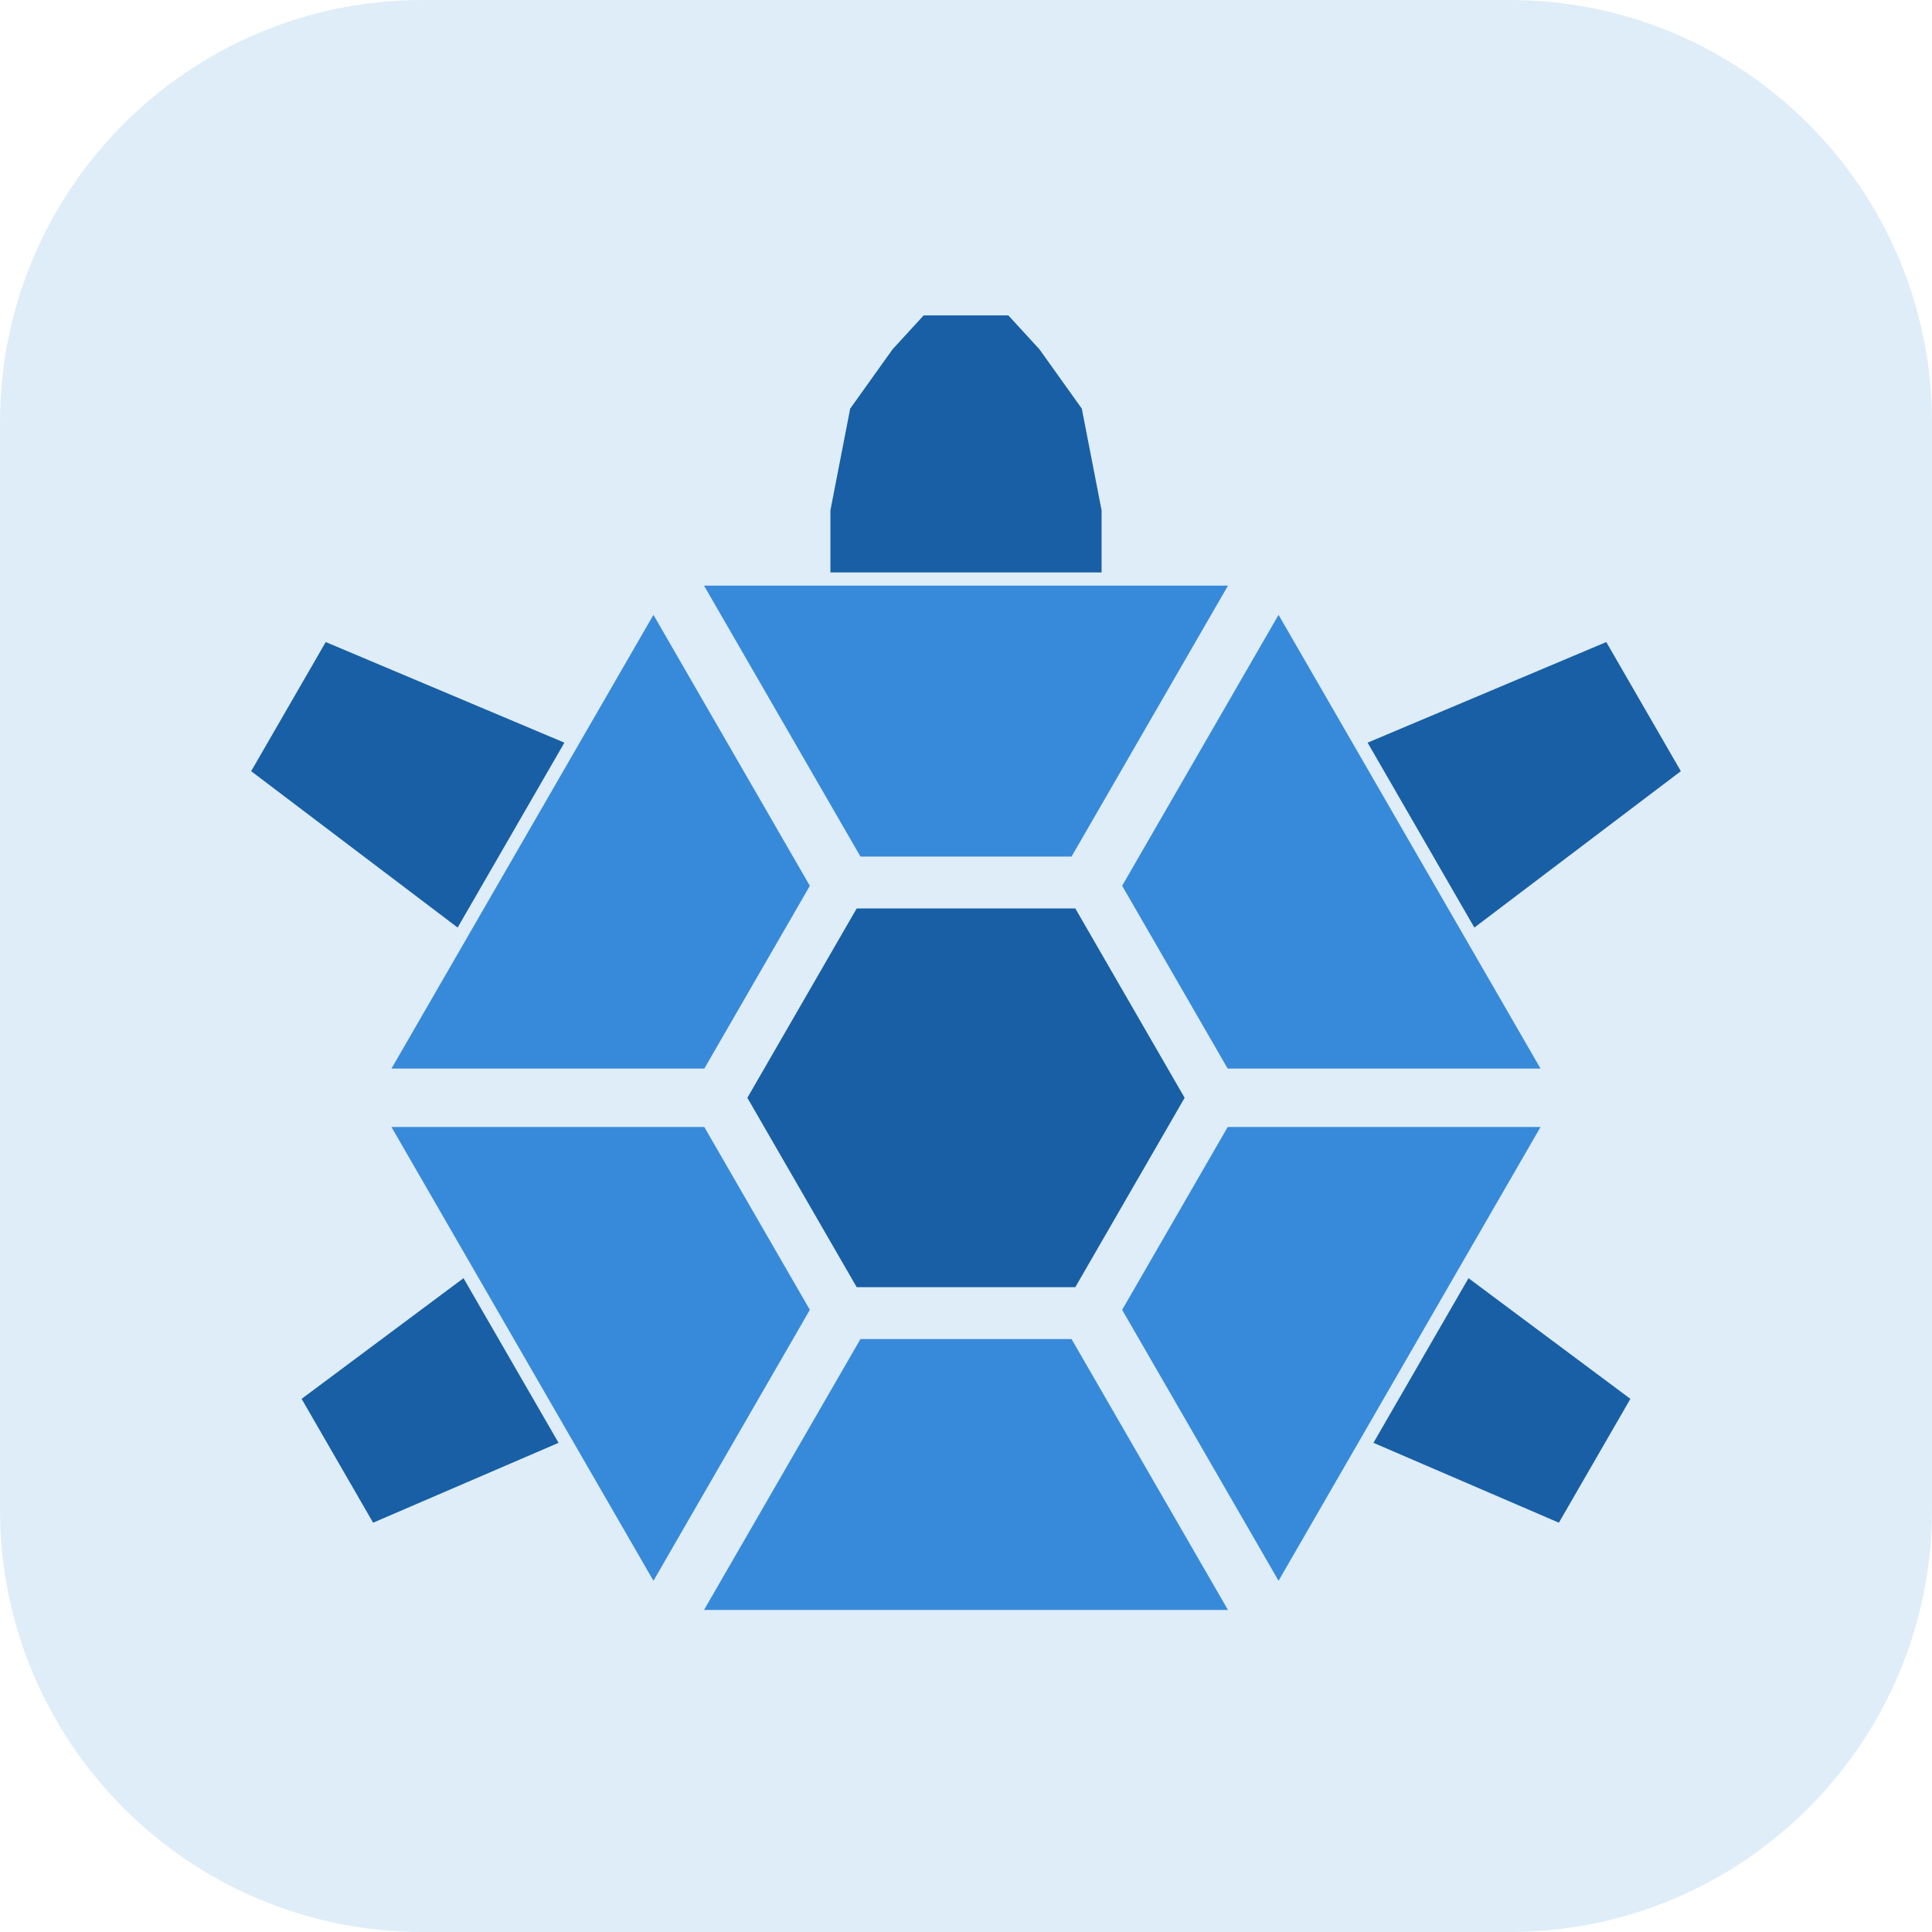
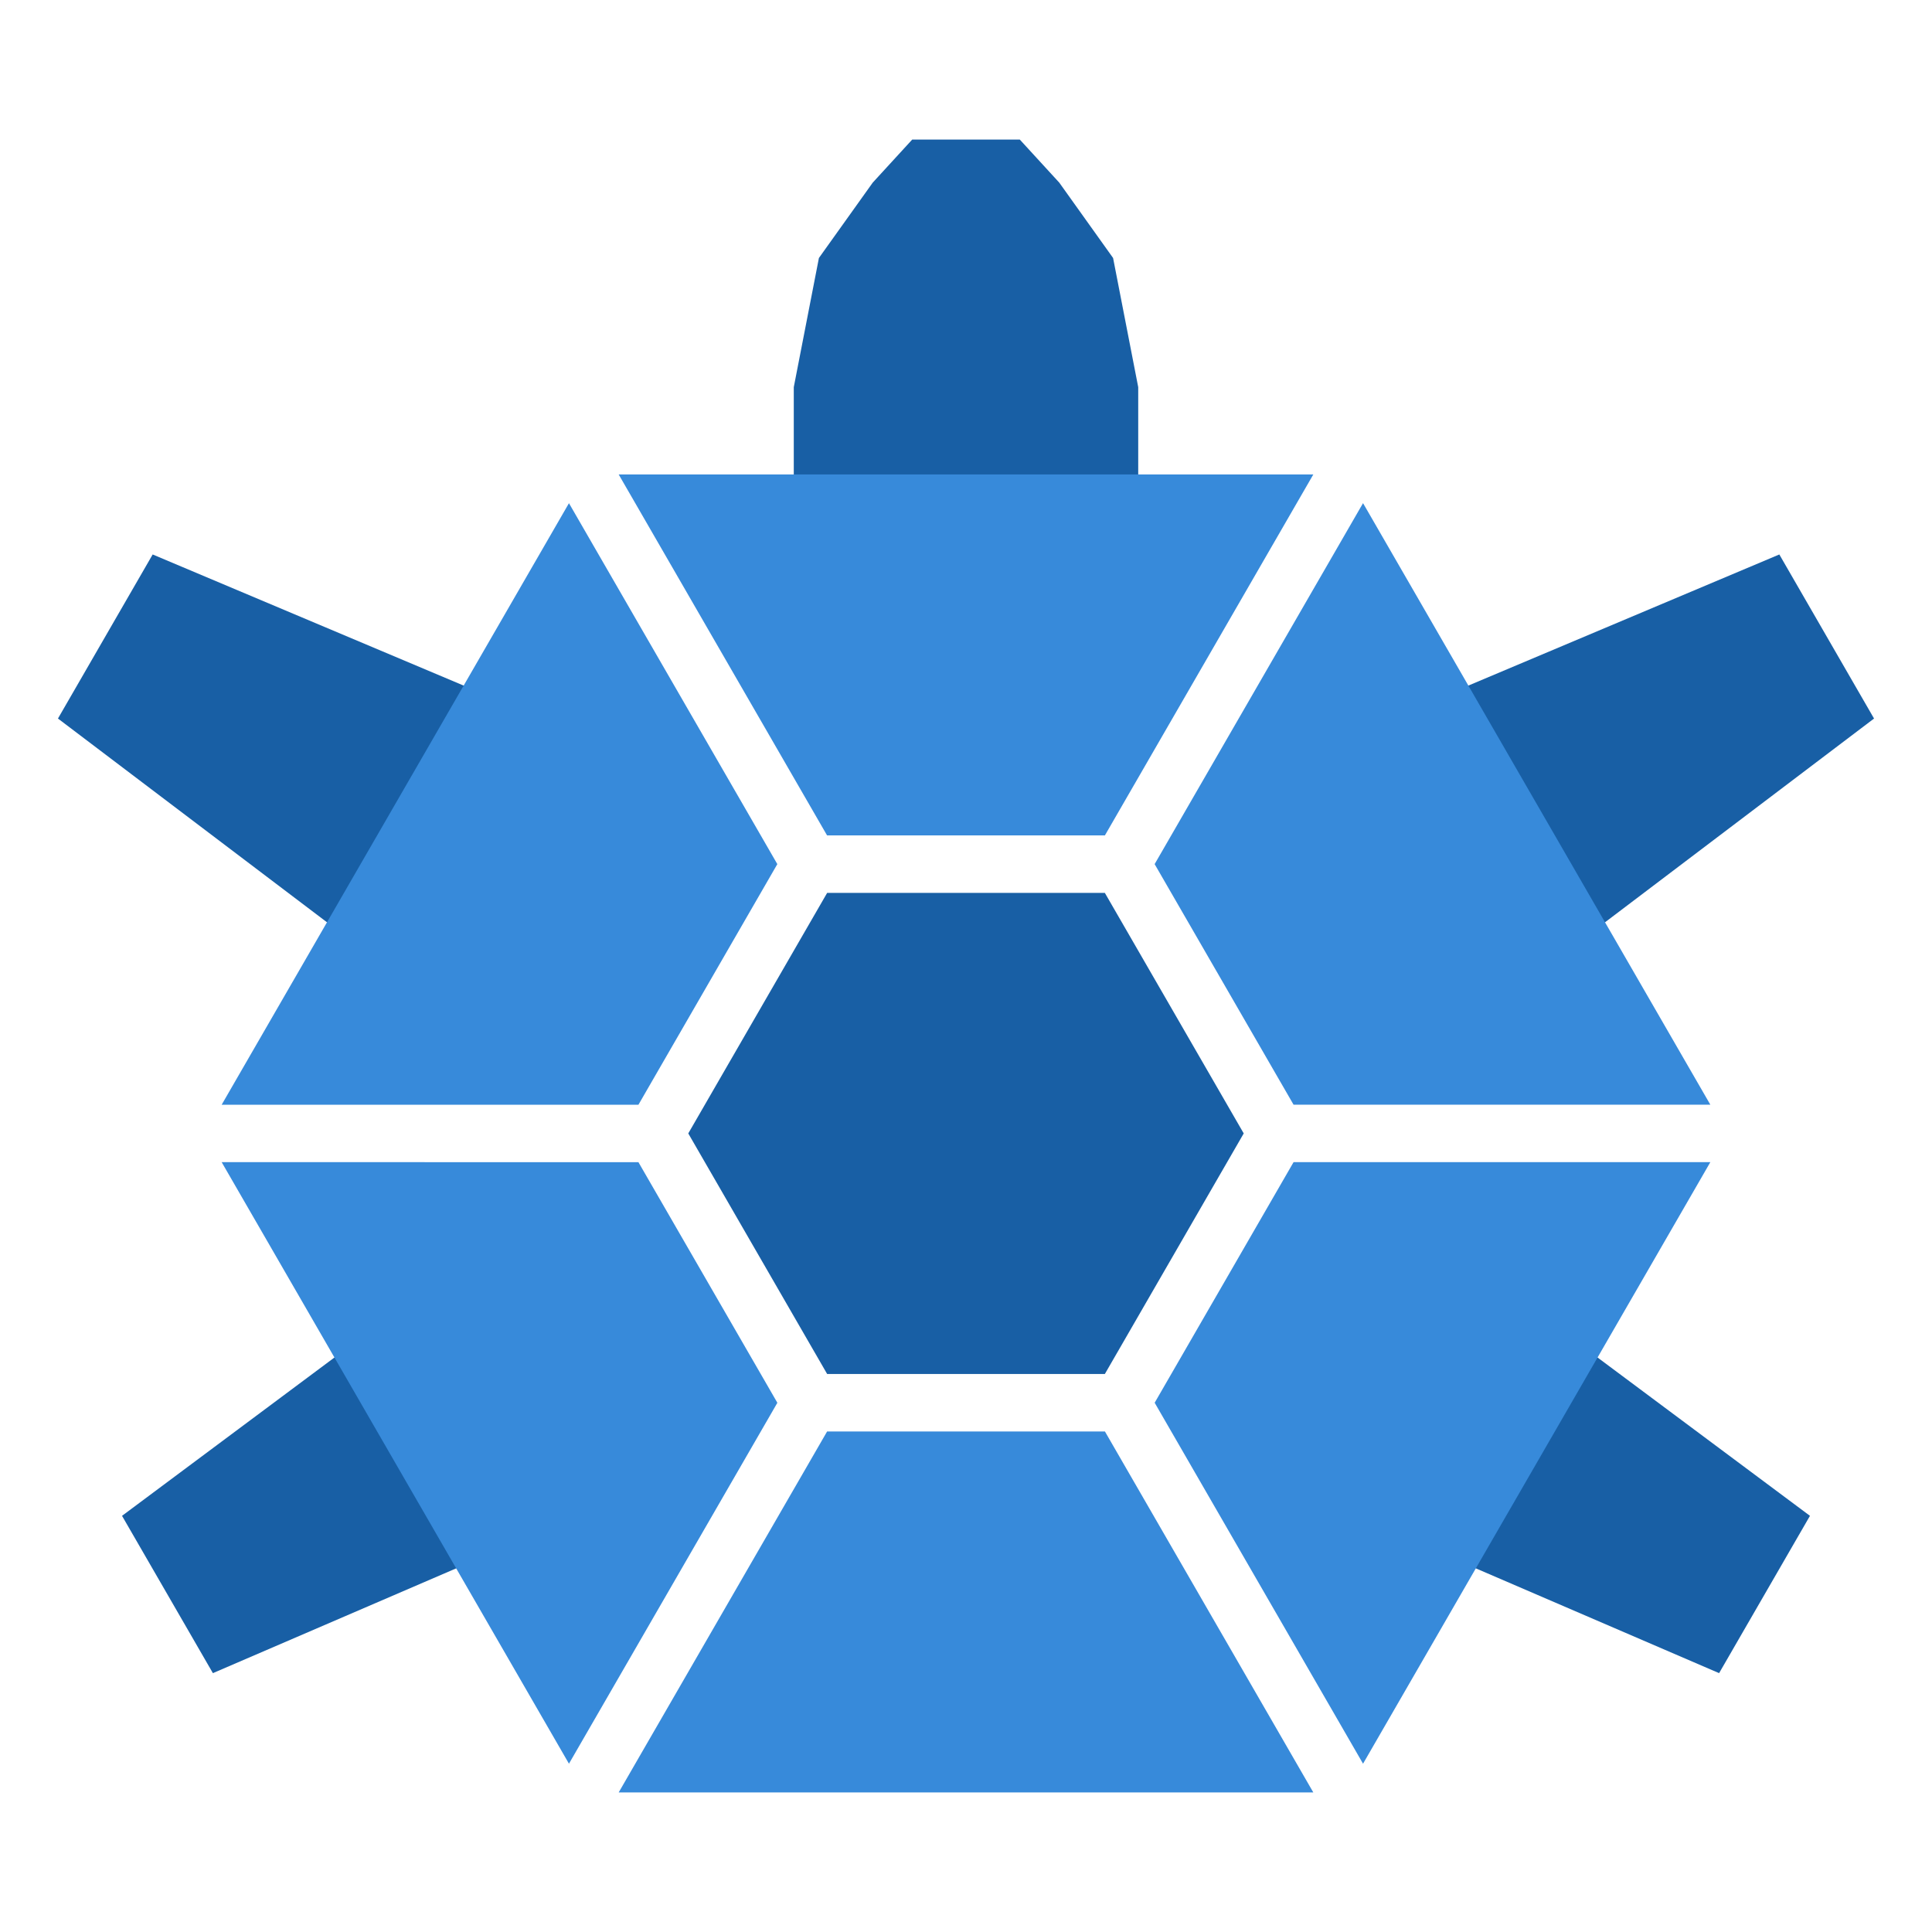
<svg xmlns="http://www.w3.org/2000/svg" viewBox="0 0 512 512">
-   <rect width="512" height="512" rx="112" fill="#DEEDF8" />
-   <path d="M 163.21 202.56 L 86.32 170.15 L 66.56 204.37 L 133.08 254.75 Z" fill="#185FA5" />
-   <path d="M 348.79 202.56 L 425.68 170.15 L 445.44 204.37 L 378.92 254.75 Z" fill="#185FA5" />
-   <path d="M 134.68 329.90 L 79.93 370.71 L 98.88 403.53 L 161.59 376.52 Z" fill="#185FA5" />
-   <path d="M 377.32 329.90 L 432.07 370.71 L 413.12 403.53 L 350.41 376.52 Z" fill="#185FA5" />
-   <path d="M 220.07 162.18 L 220.07 135.24 L 225.31 108.29 L 236.54 92.57 L 244.77 83.59 L 267.23 83.59 L 275.46 92.57 L 286.69 108.29 L 291.93 135.24 L 291.93 162.18 Z" fill="#185FA5" />
-   <path d="M 324.34 296.92 L 295.36 347.12 L 338.83 422.42 L 411.29 296.92 Z" fill="#378ADA" stroke="#DEEDF8" stroke-width="3.5" stroke-linejoin="round" />
-   <path d="M 284.98 353.11 L 227.02 353.11 L 183.54 428.41 L 328.46 428.41 Z" fill="#378ADA" stroke="#DEEDF8" stroke-width="3.5" stroke-linejoin="round" />
-   <path d="M 216.64 347.12 L 187.66 296.92 L 100.71 296.92 L 173.17 422.42 Z" fill="#378ADA" stroke="#DEEDF8" stroke-width="3.5" stroke-linejoin="round" />
-   <path d="M 187.66 284.94 L 216.64 234.75 L 173.17 159.44 L 100.71 284.94 Z" fill="#378ADA" stroke="#DEEDF8" stroke-width="3.5" stroke-linejoin="round" />
-   <path d="M 227.02 228.75 L 284.98 228.75 L 328.46 153.45 L 183.54 153.45 Z" fill="#378ADA" stroke="#DEEDF8" stroke-width="3.5" stroke-linejoin="round" />
-   <path d="M 295.36 234.74 L 324.34 284.94 L 411.29 284.94 L 338.83 159.44 Z" fill="#378ADA" stroke="#DEEDF8" stroke-width="3.5" stroke-linejoin="round" />
-   <path d="M 313.94 290.93 L 284.97 341.11 L 227.03 341.11 L 198.06 290.93 L 227.03 240.75 L 284.97 240.75 Z" fill="#185FA5" />
+   <path d="M 138.13 188.12 L 40.46 146.94 L 15.36 190.42 L 99.85 254.41 Z" fill="#185FA5" />
+   <path d="M 373.87 188.12 L 471.54 146.94 L 496.64 190.42 L 412.15 254.41 Z" fill="#185FA5" />
+   <path d="M 101.89 349.87 L 32.34 401.71 L 56.42 443.40 L 136.08 409.09 Z" fill="#185FA5" />
+   <path d="M 410.11 349.87 L 479.66 401.71 L 455.58 443.40 L 375.92 409.09 Z" fill="#185FA5" />
+   <path d="M 210.36 136.83 L 210.36 102.60 L 217.02 68.37 L 231.28 48.40 L 241.74 36.99 L 270.26 36.99 L 280.72 48.40 L 294.98 68.37 L 301.64 102.60 L 301.64 136.83 Z" fill="#185FA5" />
+   <path d="M 342.81 307.98 L 306.00 371.74 L 361.22 467.40 L 453.26 307.98 Z" fill="#378ADA" />
+   <path d="M 292.82 379.36 L 219.19 379.36 L 163.96 475.01 L 348.04 475.01 Z" fill="#378ADA" />
+   <path d="M 206.01 371.75 L 169.19 307.99 L 58.74 307.98 L 150.78 467.40 Z" fill="#378ADA" />
+   <path d="M 169.19 292.77 L 206.00 229.00 L 150.78 133.35 L 58.74 292.77 Z" fill="#378ADA" />
+   <path d="M 219.18 221.39 L 292.81 221.39 L 348.04 125.74 L 163.96 125.74 Z" fill="#378ADA" />
+   <path d="M 305.99 229.00 L 342.81 292.76 L 453.26 292.76 L 361.22 133.34 Z" fill="#378ADA" />
+   <path d="M 329.60 300.37 L 292.80 364.12 L 219.20 364.12 L 182.40 300.37 L 219.20 236.63 L 292.80 236.63 Z" fill="#185FA5" />
</svg>
